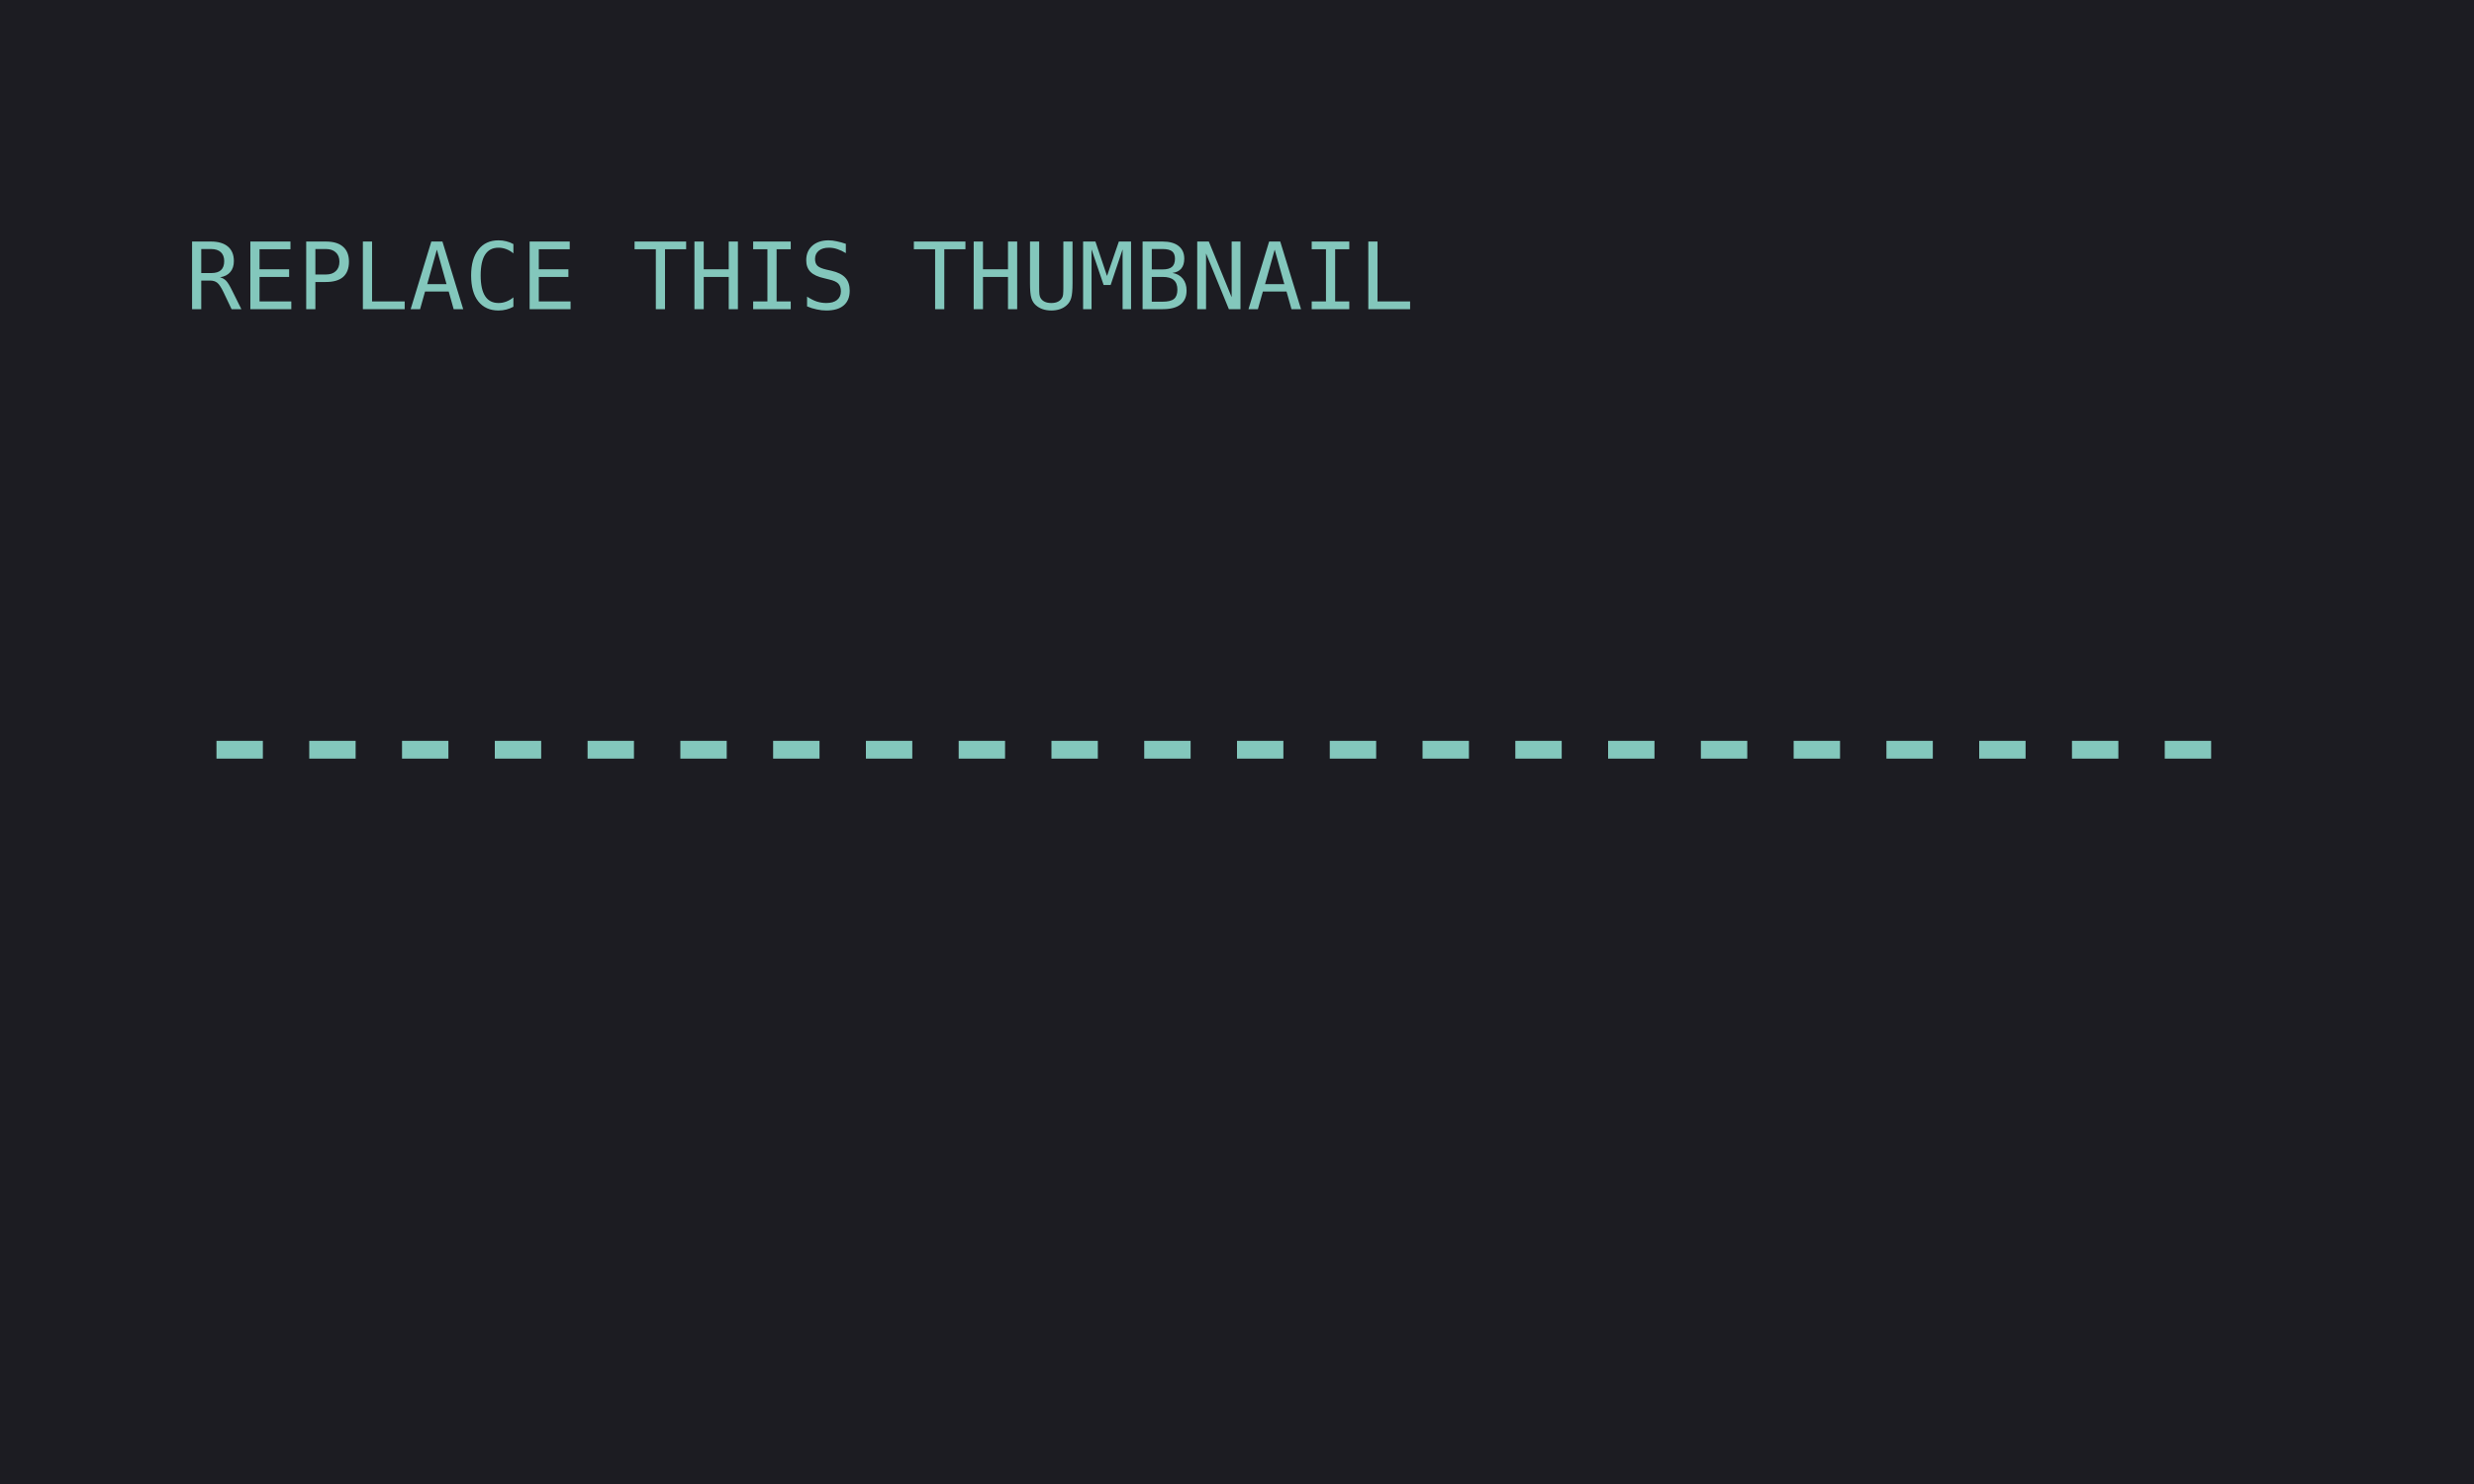
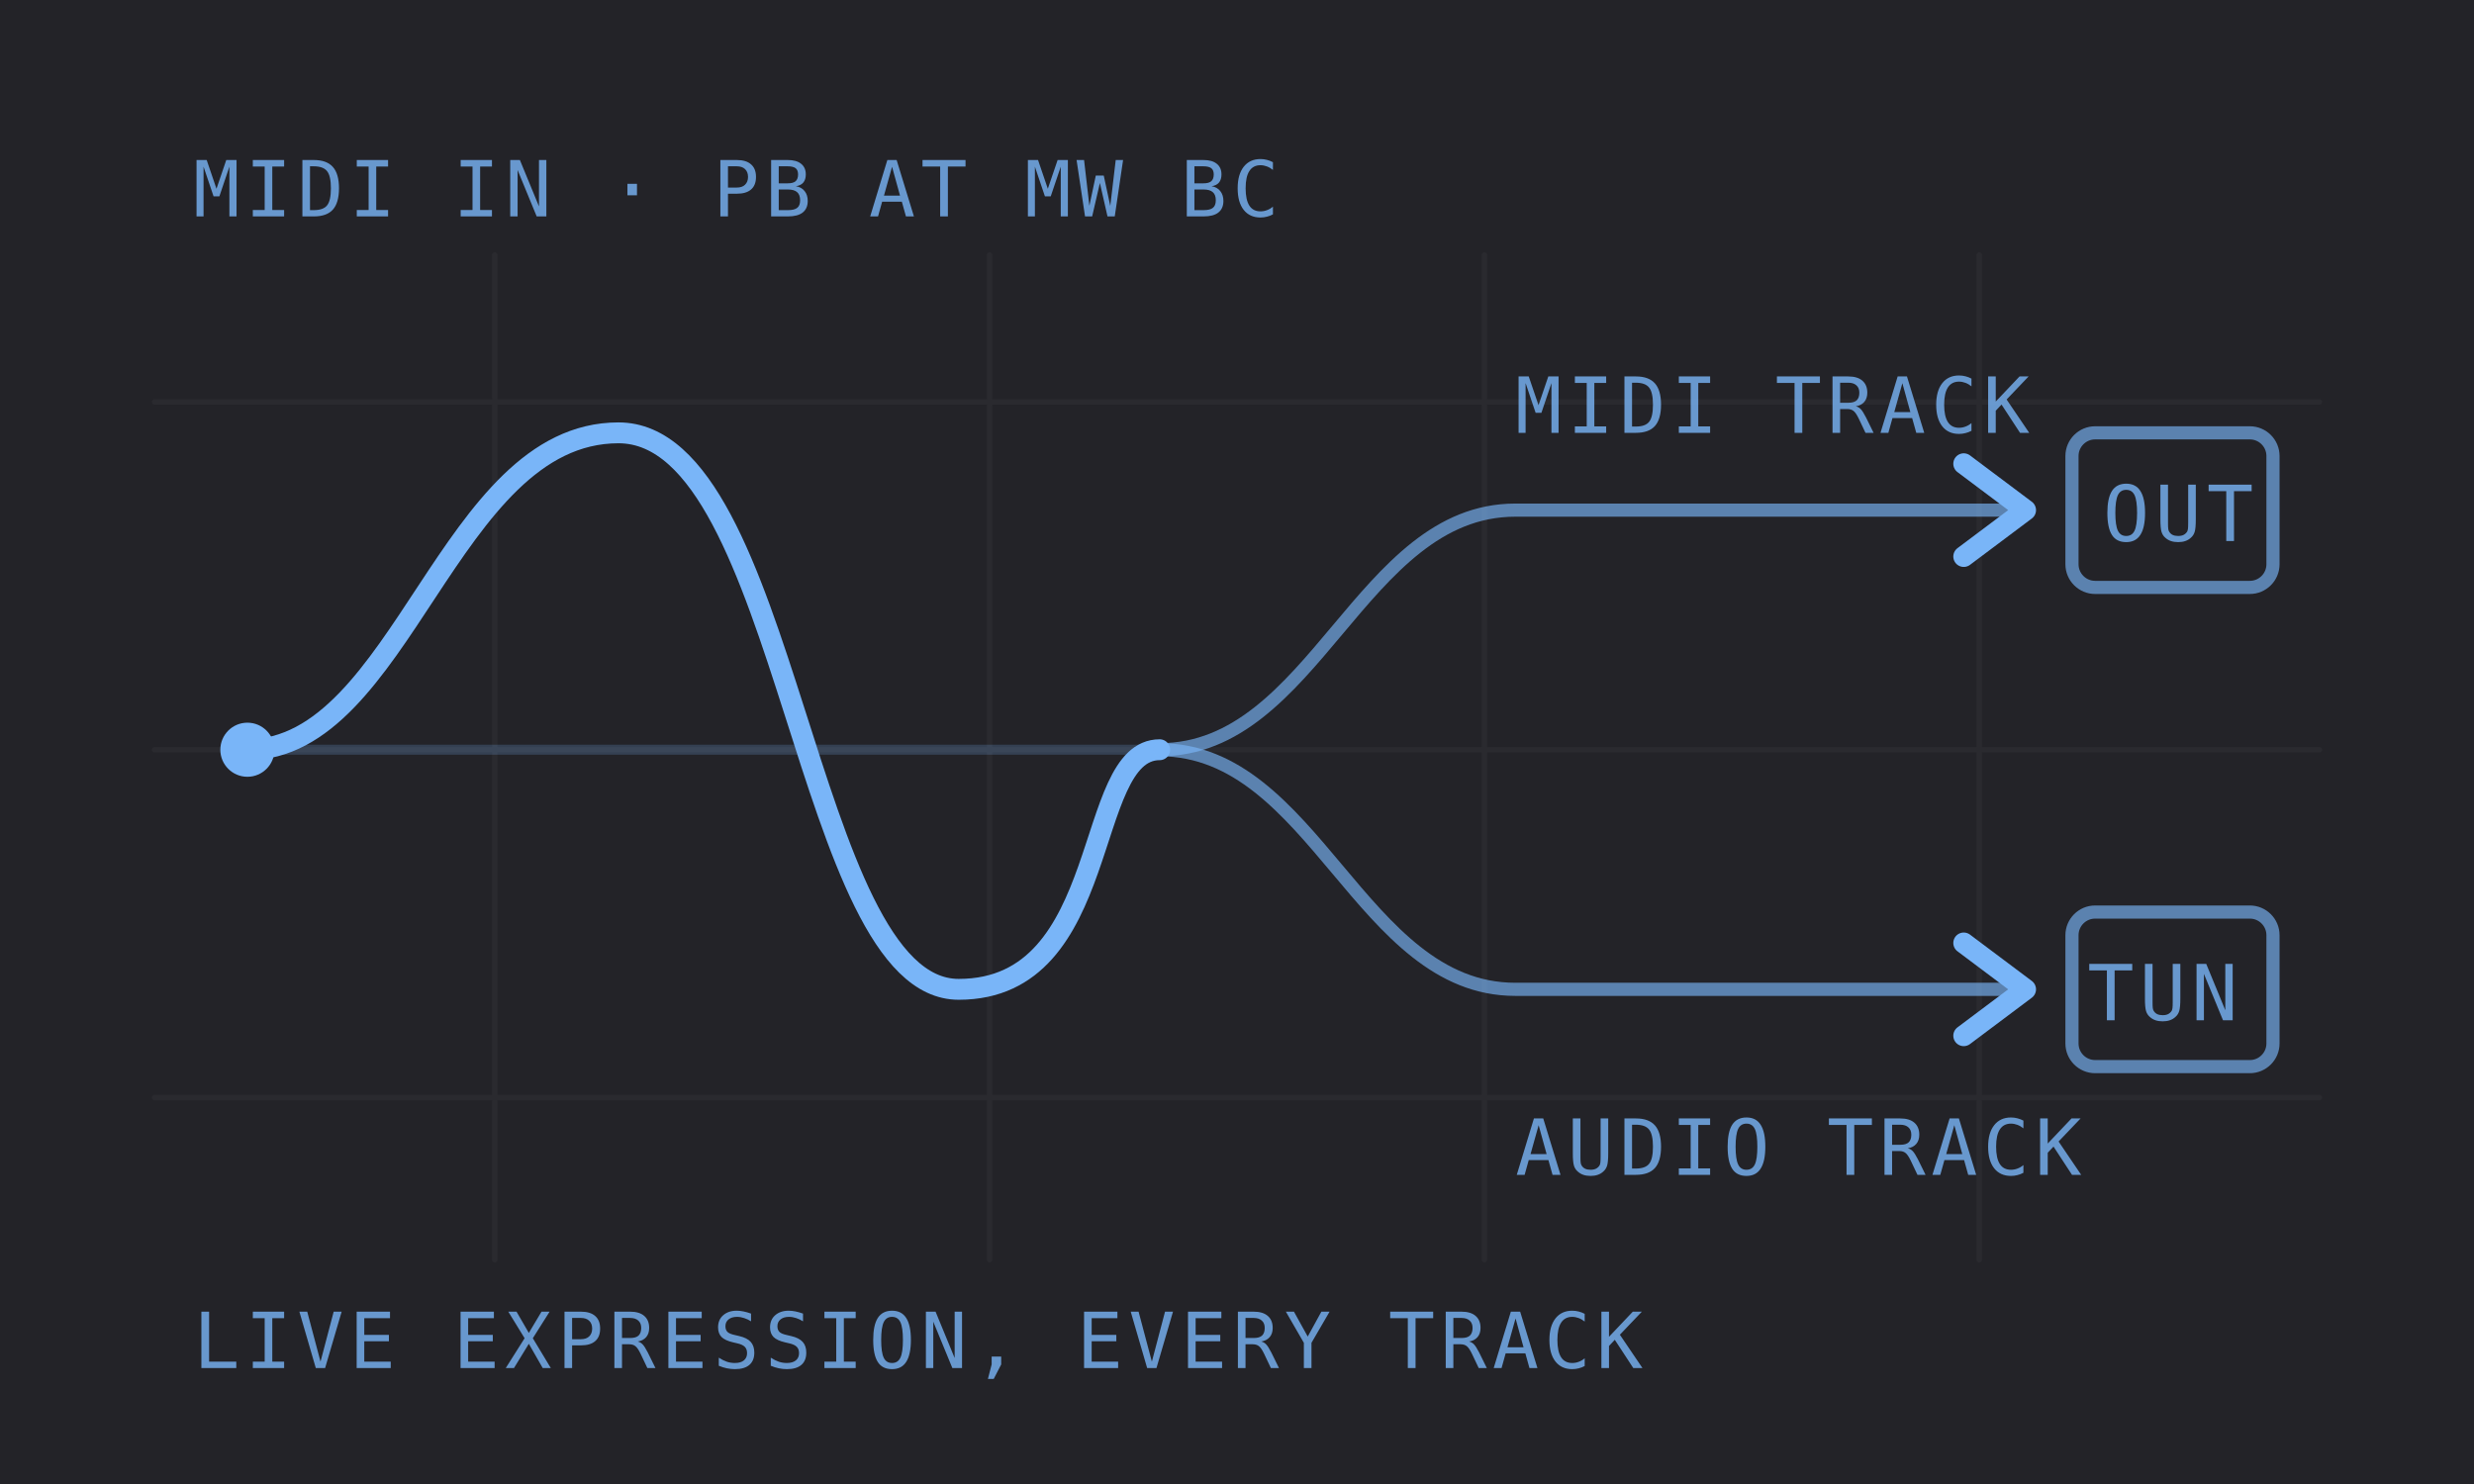
- <svg xmlns="http://www.w3.org/2000/svg" viewBox="0 0 320 192">
-   <rect width="320" height="192" fill="#1c1c22" />
-   <path d="M28 97h264" stroke="#83c7bc" stroke-width="2.3" stroke-dasharray="6 6" fill="none" />
-   <text x="24" y="40" fill="#83c7bc" font-family="monospace" font-size="12">REPLACE THIS THUMBNAIL</text>
+ <svg xmlns="http://www.w3.org/2000/svg" width="320" height="192" viewBox="0 0 320 192" class="signal-art" fill="none" stroke-linecap="round" stroke-linejoin="round" role="img" aria-labelledby="title description">
+   <style>.signal-grid{stroke:#fff;opacity:.035;stroke-width:.7}.signal-main{stroke:#79b5f8;stroke-width:2.7}.signal-secondary{stroke:#79b5f8;opacity:.65;stroke-width:1.7}.signal-ghost{stroke:#79b5f8;opacity:.2;stroke-width:1.3}.signal-art text{fill:#79b5f8;opacity:.8;font:10px monospace;letter-spacing:.7px;stroke:none}.signal-dot{fill:#79b5f8;stroke:none}</style>
+   <rect width="320" height="192" fill="#232328" />
+   <g class="signal-grid">
+     <path d="M20 52H300" />
+     <path d="M20 97H300" />
+     <path d="M20 142H300" />
+     <path d="M64 33V163" />
+     <path d="M128 33V163" />
+     <path d="M192 33V163" />
+     <path d="M256 33V163" />
+   </g>
+   <g>
+     <circle class="signal-dot" cx="32" cy="97" r="3.5" />
+     <path class="signal-ghost" d="M32 97H150" />
+     <path class="signal-main" d="M32 97C52 97 58 56 80 56S104 128 124 128S140 97 150 97" />
+     <path class="signal-secondary" d="M150 97C170 97 176 66 196 66H262" />
+     <path class="signal-secondary" d="M150 97C170 97 176 128 196 128H262" />
+     <path class="signal-main" d="M254 60L262 66L254 72" />
+     <path class="signal-main" d="M254 122L262 128L254 134" />
+     <rect class="signal-secondary" x="268" y="56" width="26" height="20" rx="3" />
+     <rect class="signal-secondary" x="268" y="118" width="26" height="20" rx="3" />
+     <text x="25" y="28">MIDI IN · PB AT MW BC</text>
+     <text x="196" y="56">MIDI TRACK</text>
+     <text x="272" y="70">OUT</text>
+     <text x="196" y="152">AUDIO TRACK</text>
+     <text x="270" y="132">TUN</text>
+     <text x="25" y="177">LIVE EXPRESSION, EVERY TRACK</text>
+   </g>
</svg>
